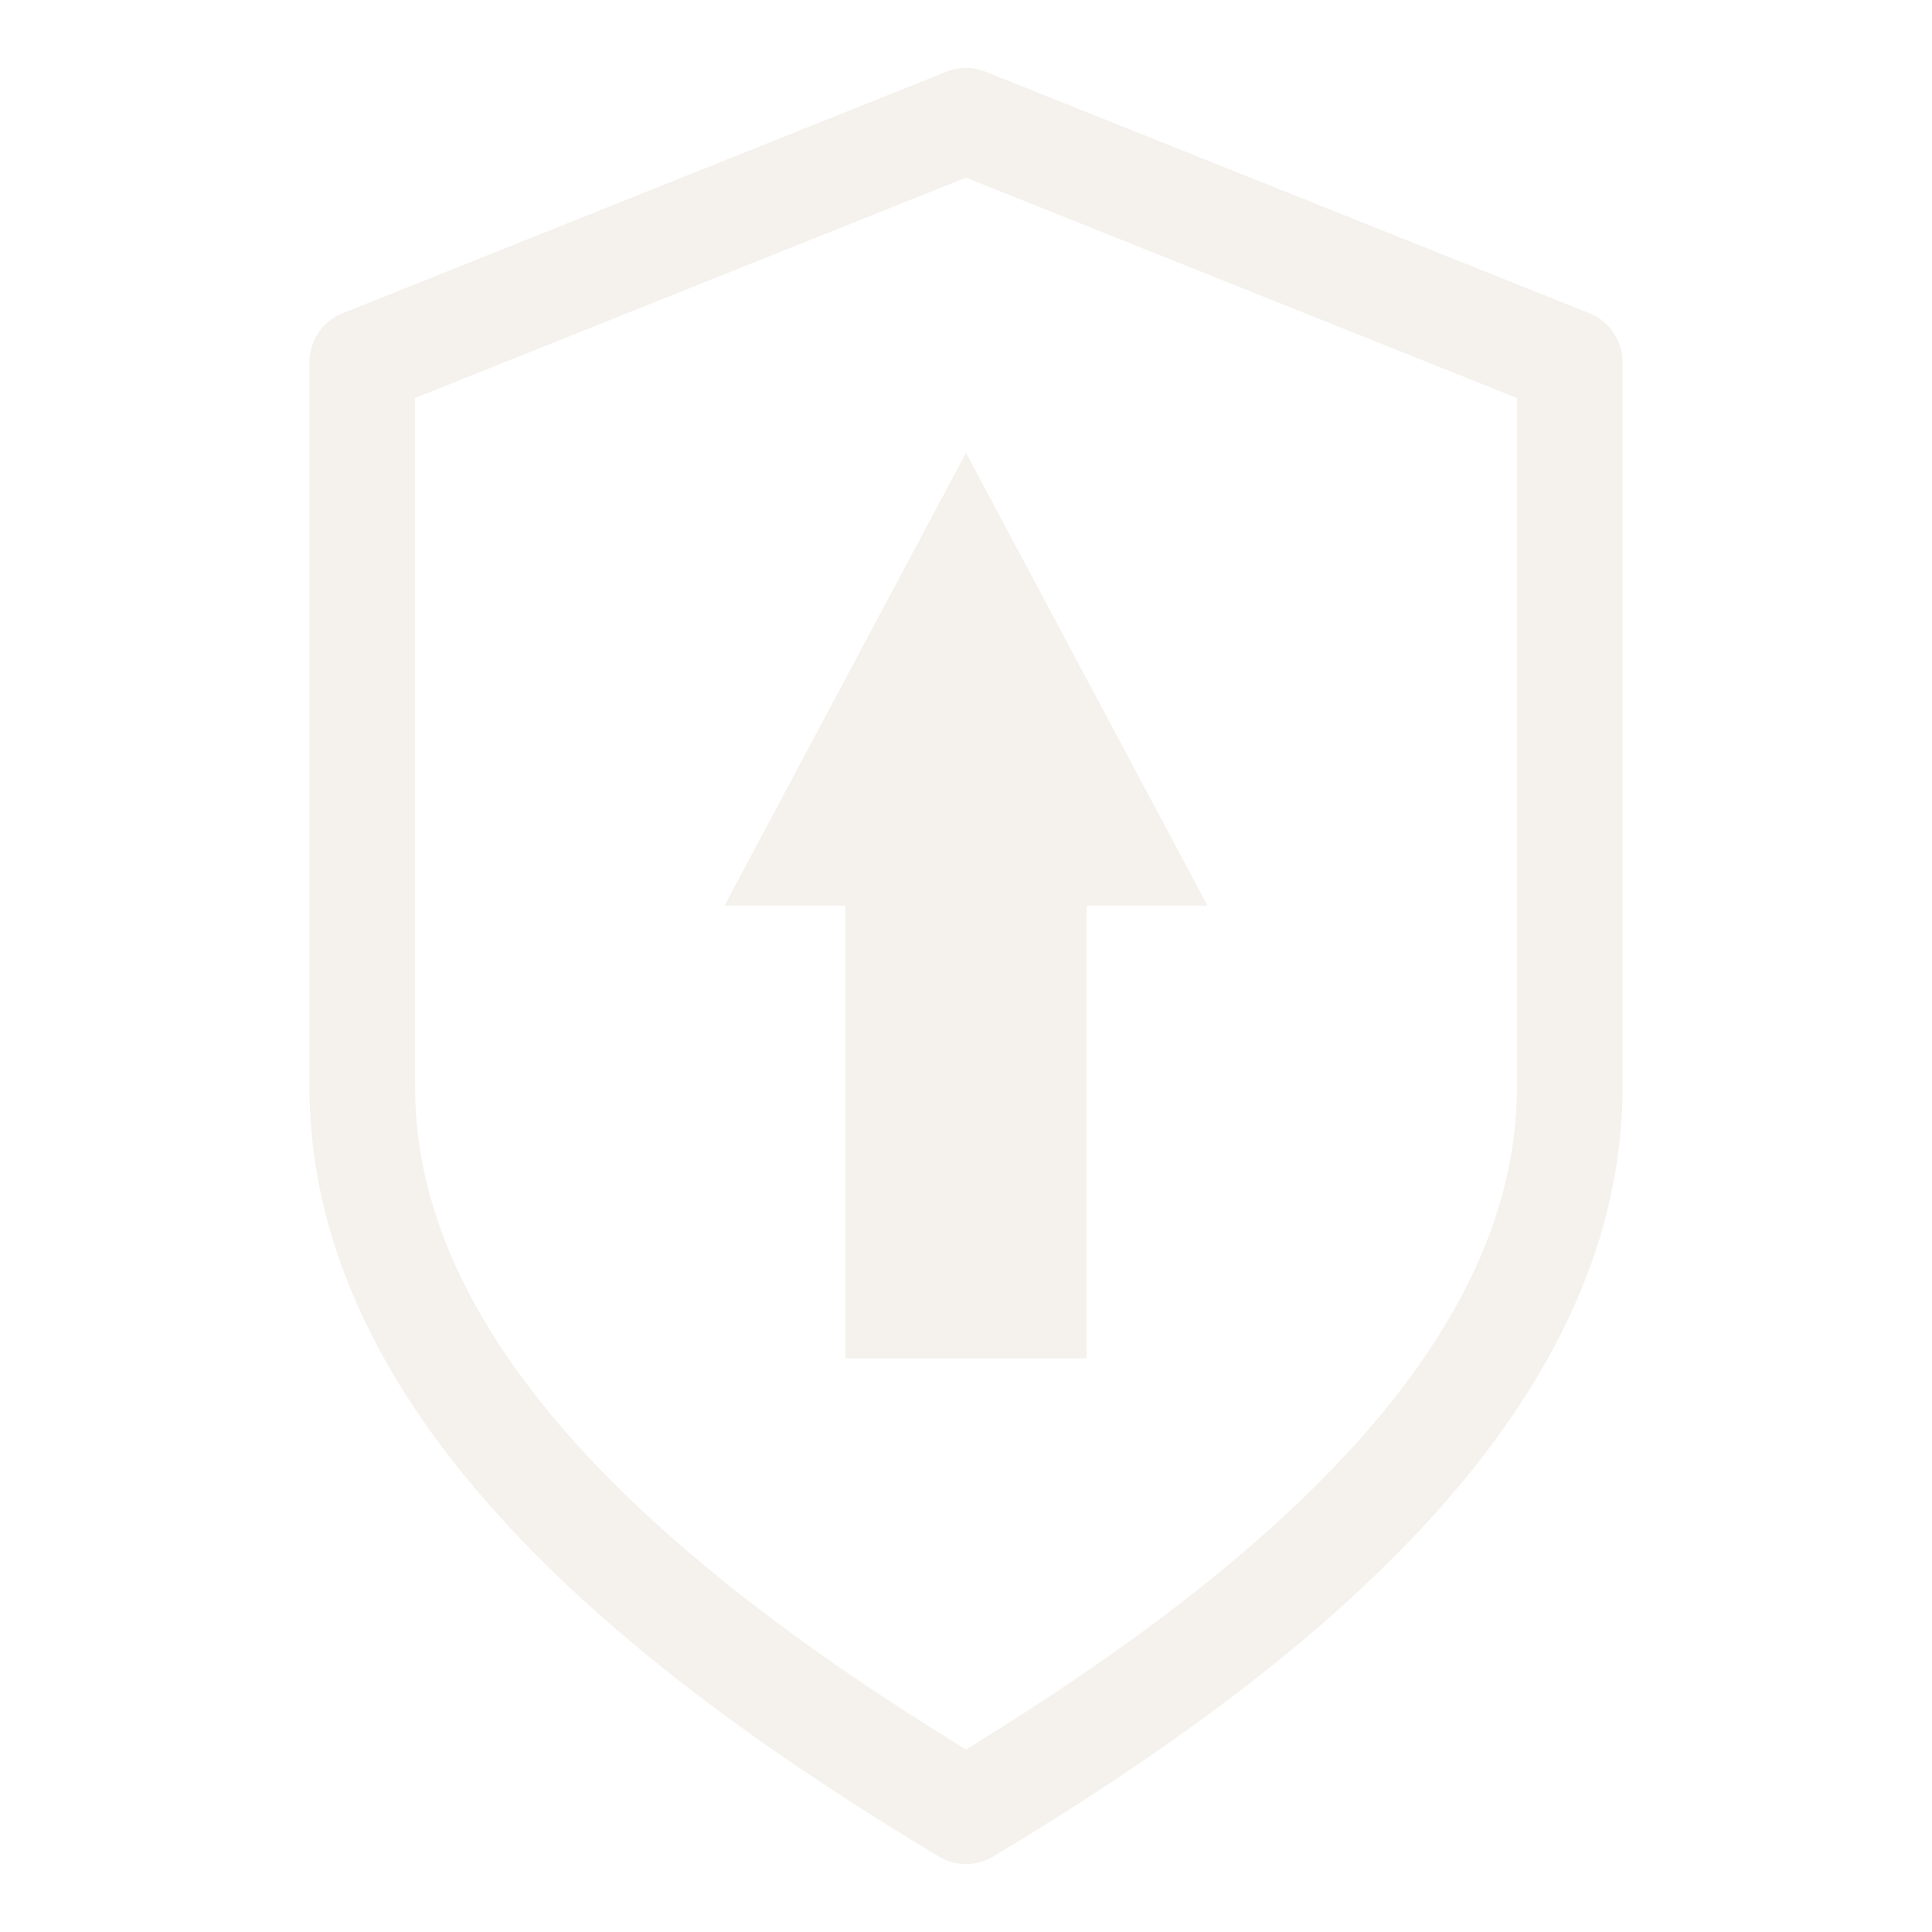
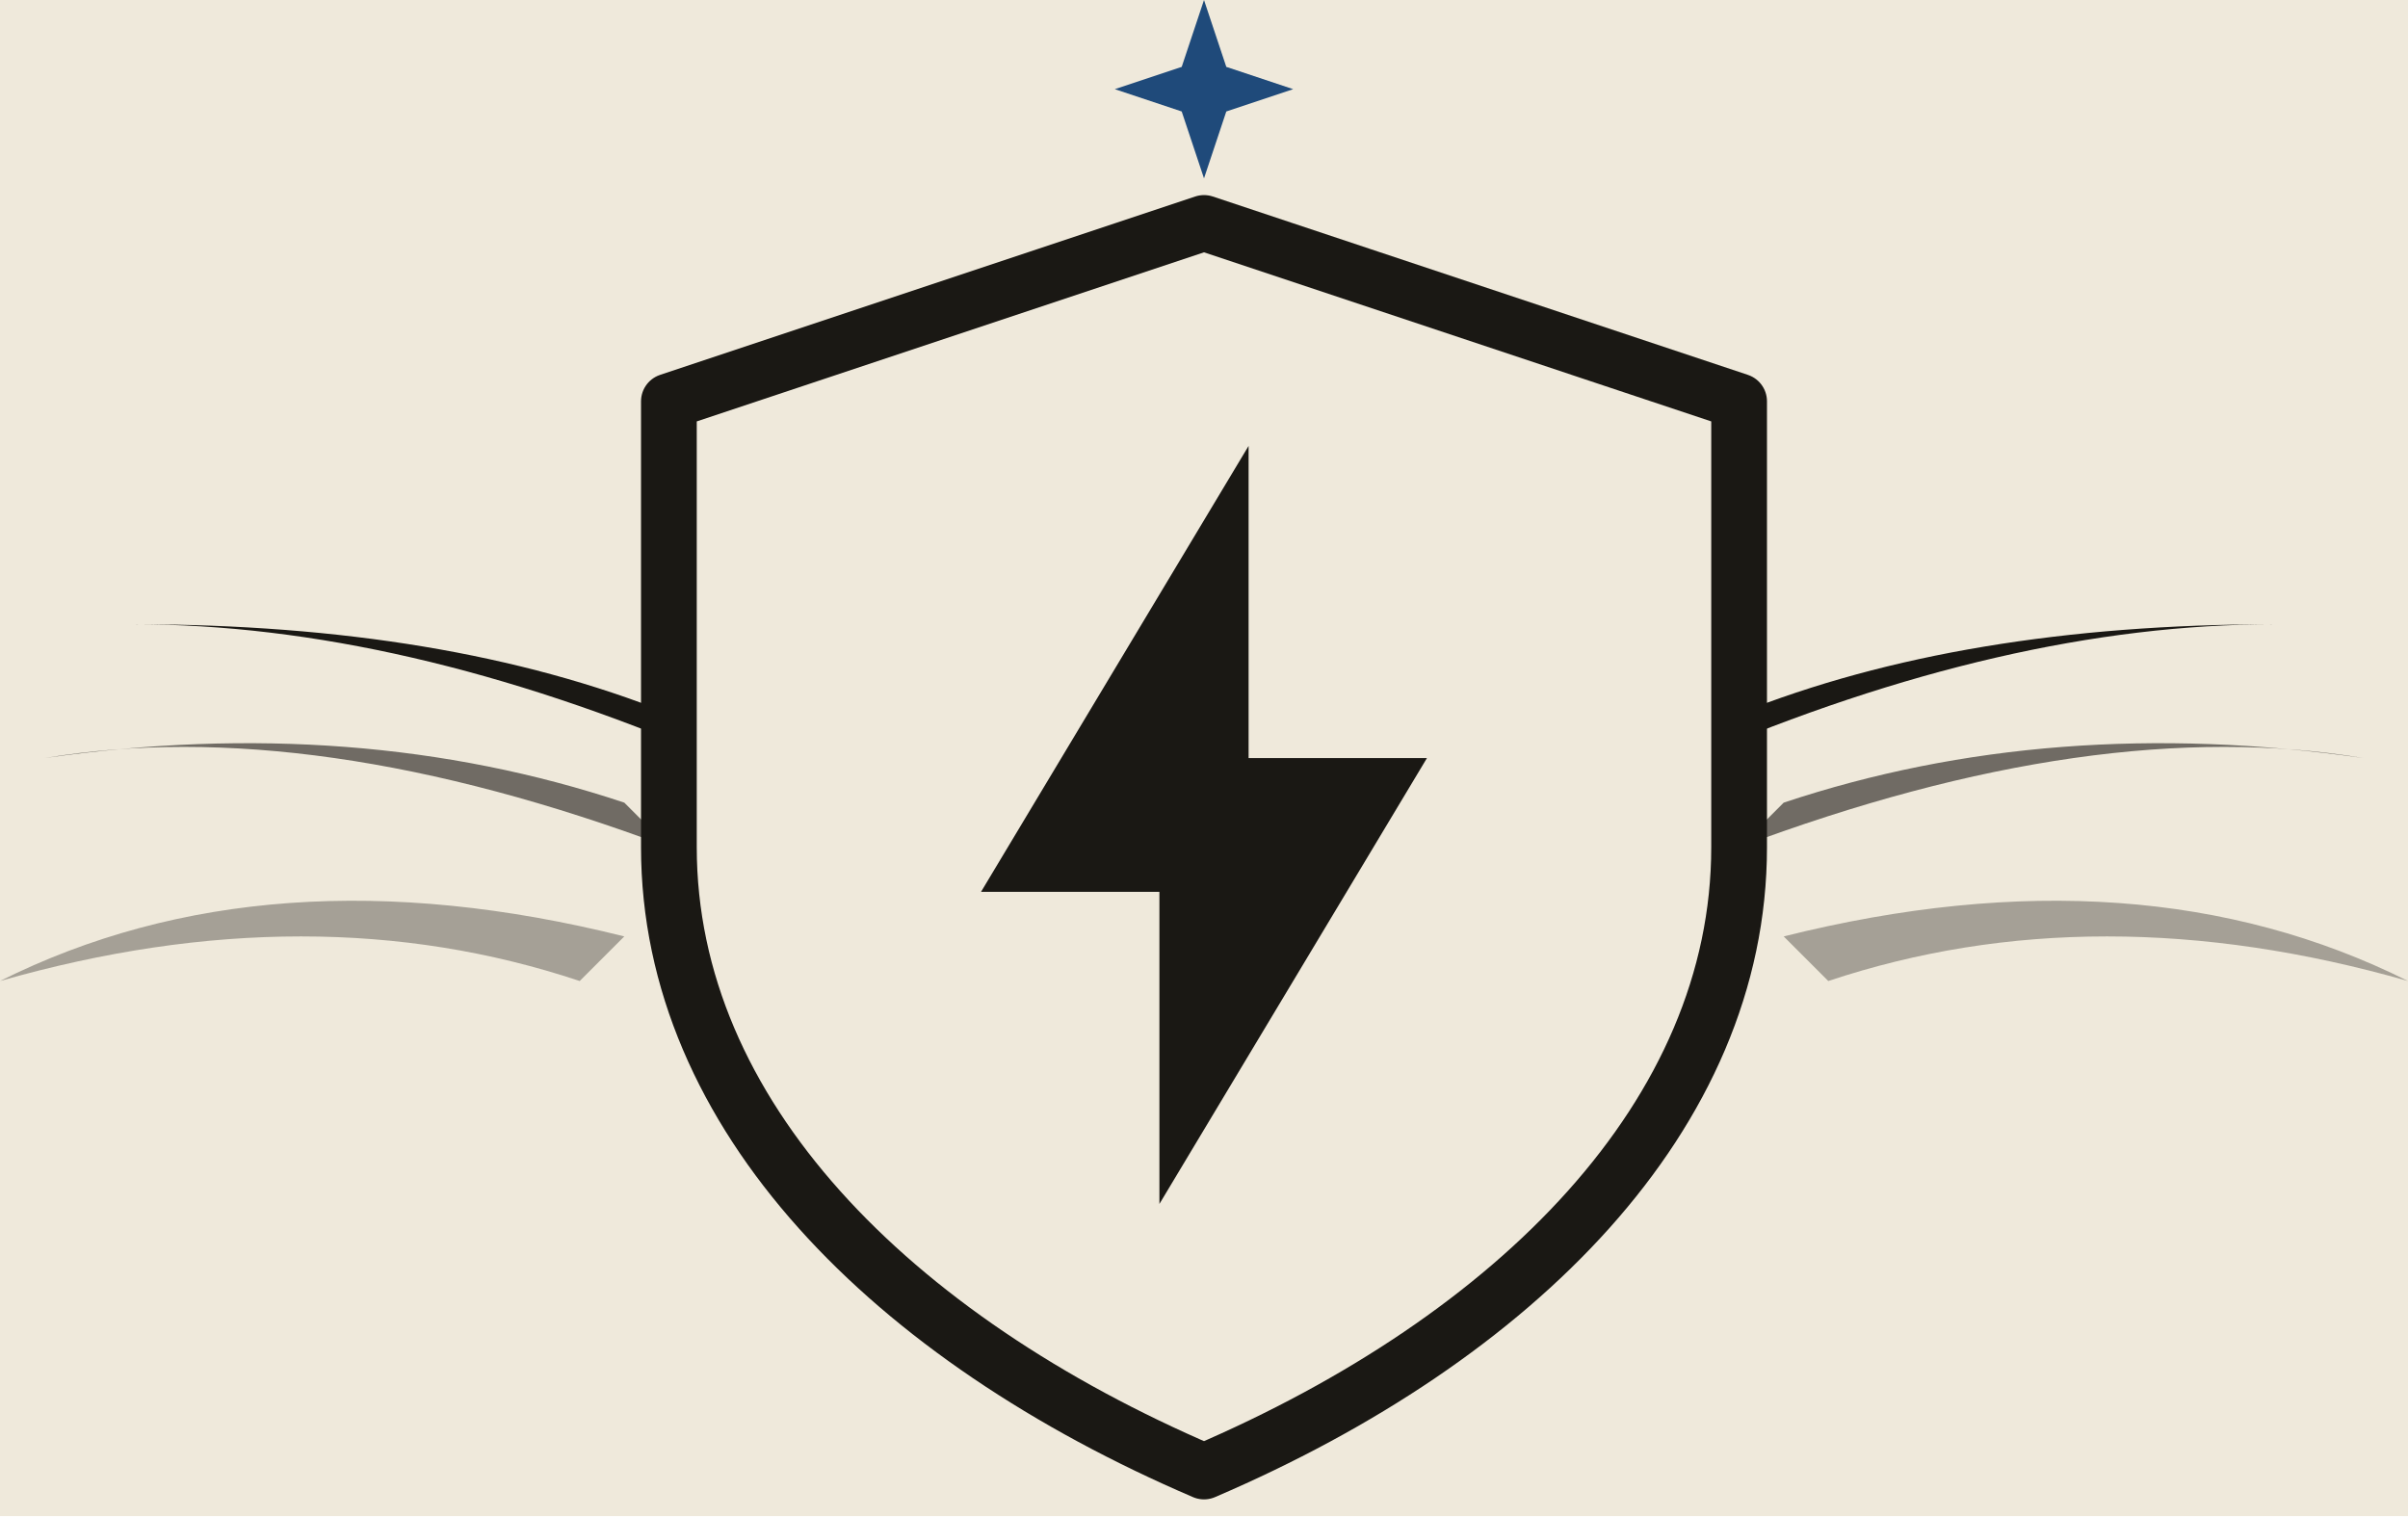
- <svg xmlns="http://www.w3.org/2000/svg" viewBox="0 0 512 512" width="32" height="32">
-   <path d="M256 32 L416 96 V288 C416 368 336 432 256 480 C176 432 96 368 96 288 V96 Z" fill="none" stroke="#f5f2ed" stroke-width="28" stroke-linejoin="round" />
-   <path d="M256 120 L320 240 H288 V360 H224 V240 H192 Z" fill="#f5f2ed" />
+ <svg xmlns="http://www.w3.org/2000/svg" viewBox="0 0 108 68" role="img" aria-label="Brett Chereskin">
+   <rect width="108" height="68" fill="#efe9db" />
+   <g fill="#1a1814" opacity="0.35">
+     <path d="M28 42 Q12 38 0 44 Q14 40 26 44 Z" />
+     <path d="M80 42 Q96 38 108 44 Q94 40 82 44 Z" />
+   </g>
+   <g fill="#1a1814" opacity="0.6">
+     <path d="M30 38 Q14 32 2 34 Q16 32 28 36 Z" />
+     <path d="M78 38 Q94 32 106 34 Q92 32 80 36 Z" />
+   </g>
+   <g fill="#1a1814">
+     <path d="M32 34 Q18 28 6 28 Q20 28 30 32 Z" />
+     <path d="M76 34 Q90 28 102 28 Q88 28 78 32 Z" />
+   </g>
+   <g transform="translate(22 6)">
+     <path d="M32 4 L56 12 V32 C56 44 46 54 32 60 C18 54 8 44 8 32 V12 Z" fill="#efe9db" stroke="#1a1814" stroke-width="2.5" stroke-linejoin="round" />
+     <path d="M34 14 L22 34 H30 V48 L42 28 H34 Z" fill="#1a1814" />
+   </g>
+   <path d="M54 0 L55 3 L58 4 L55 5 L54 8 L53 5 L50 4 L53 3 Z" fill="#1f4a7a" />
</svg>
